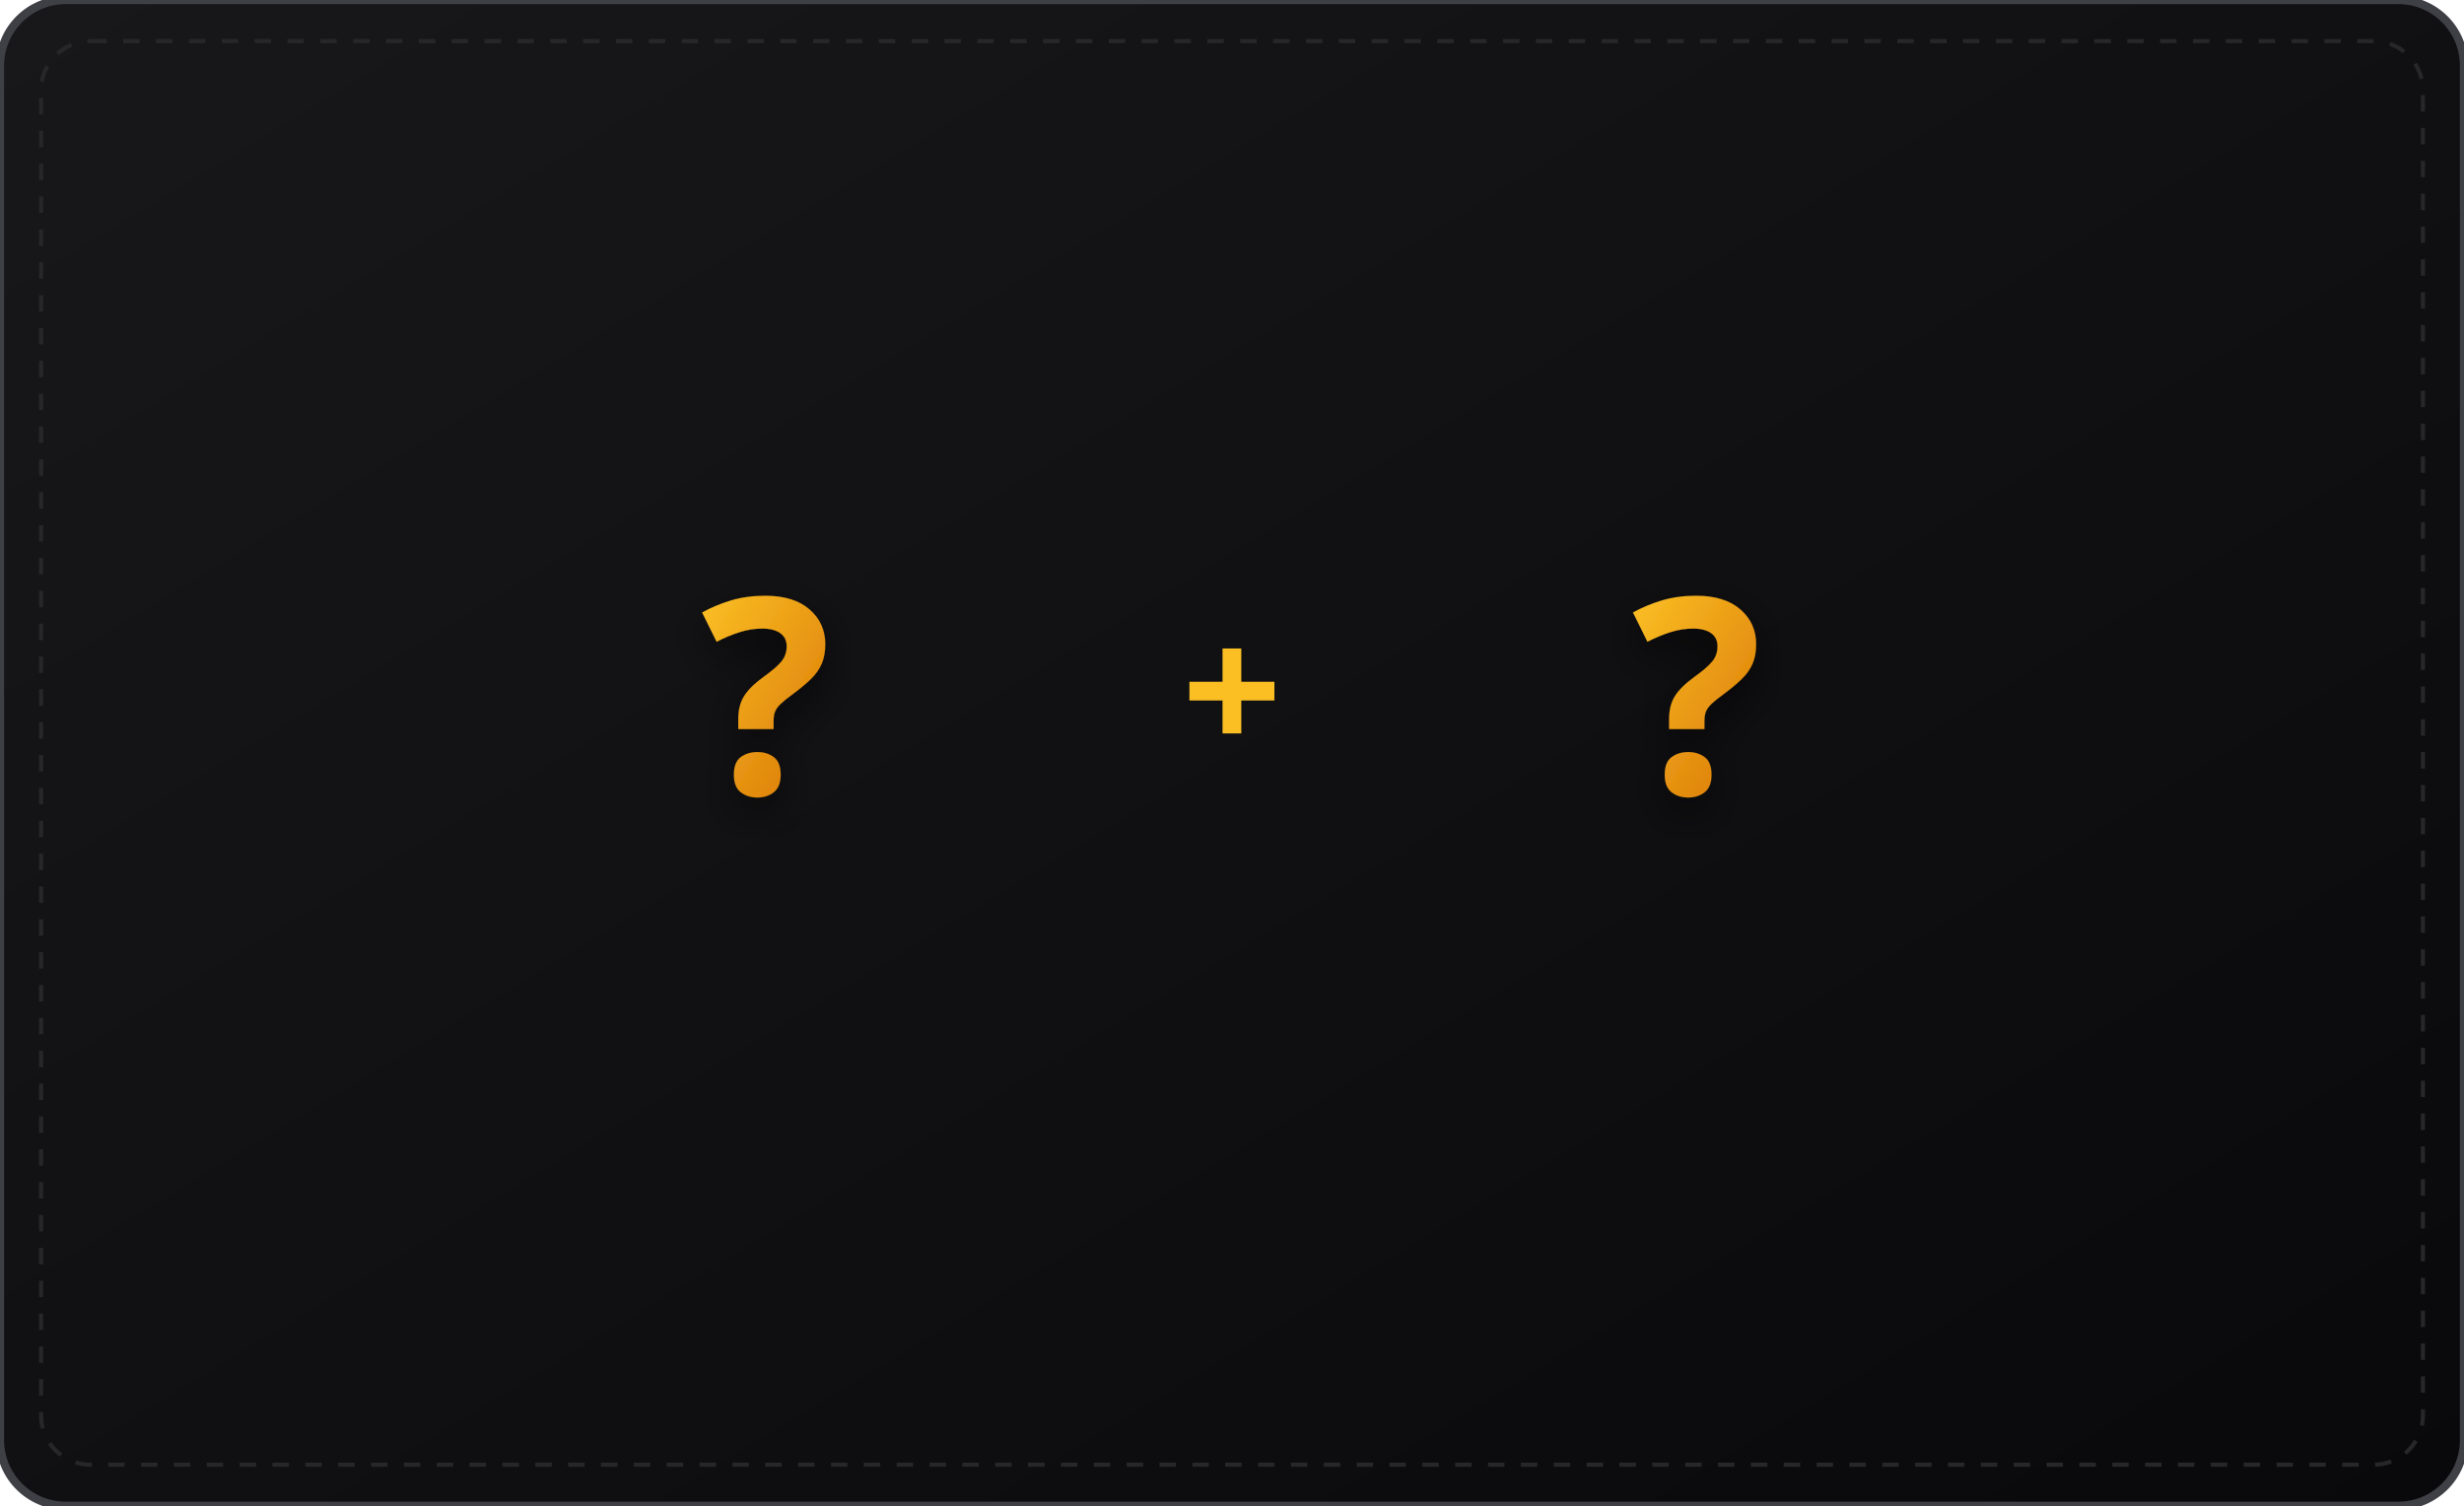
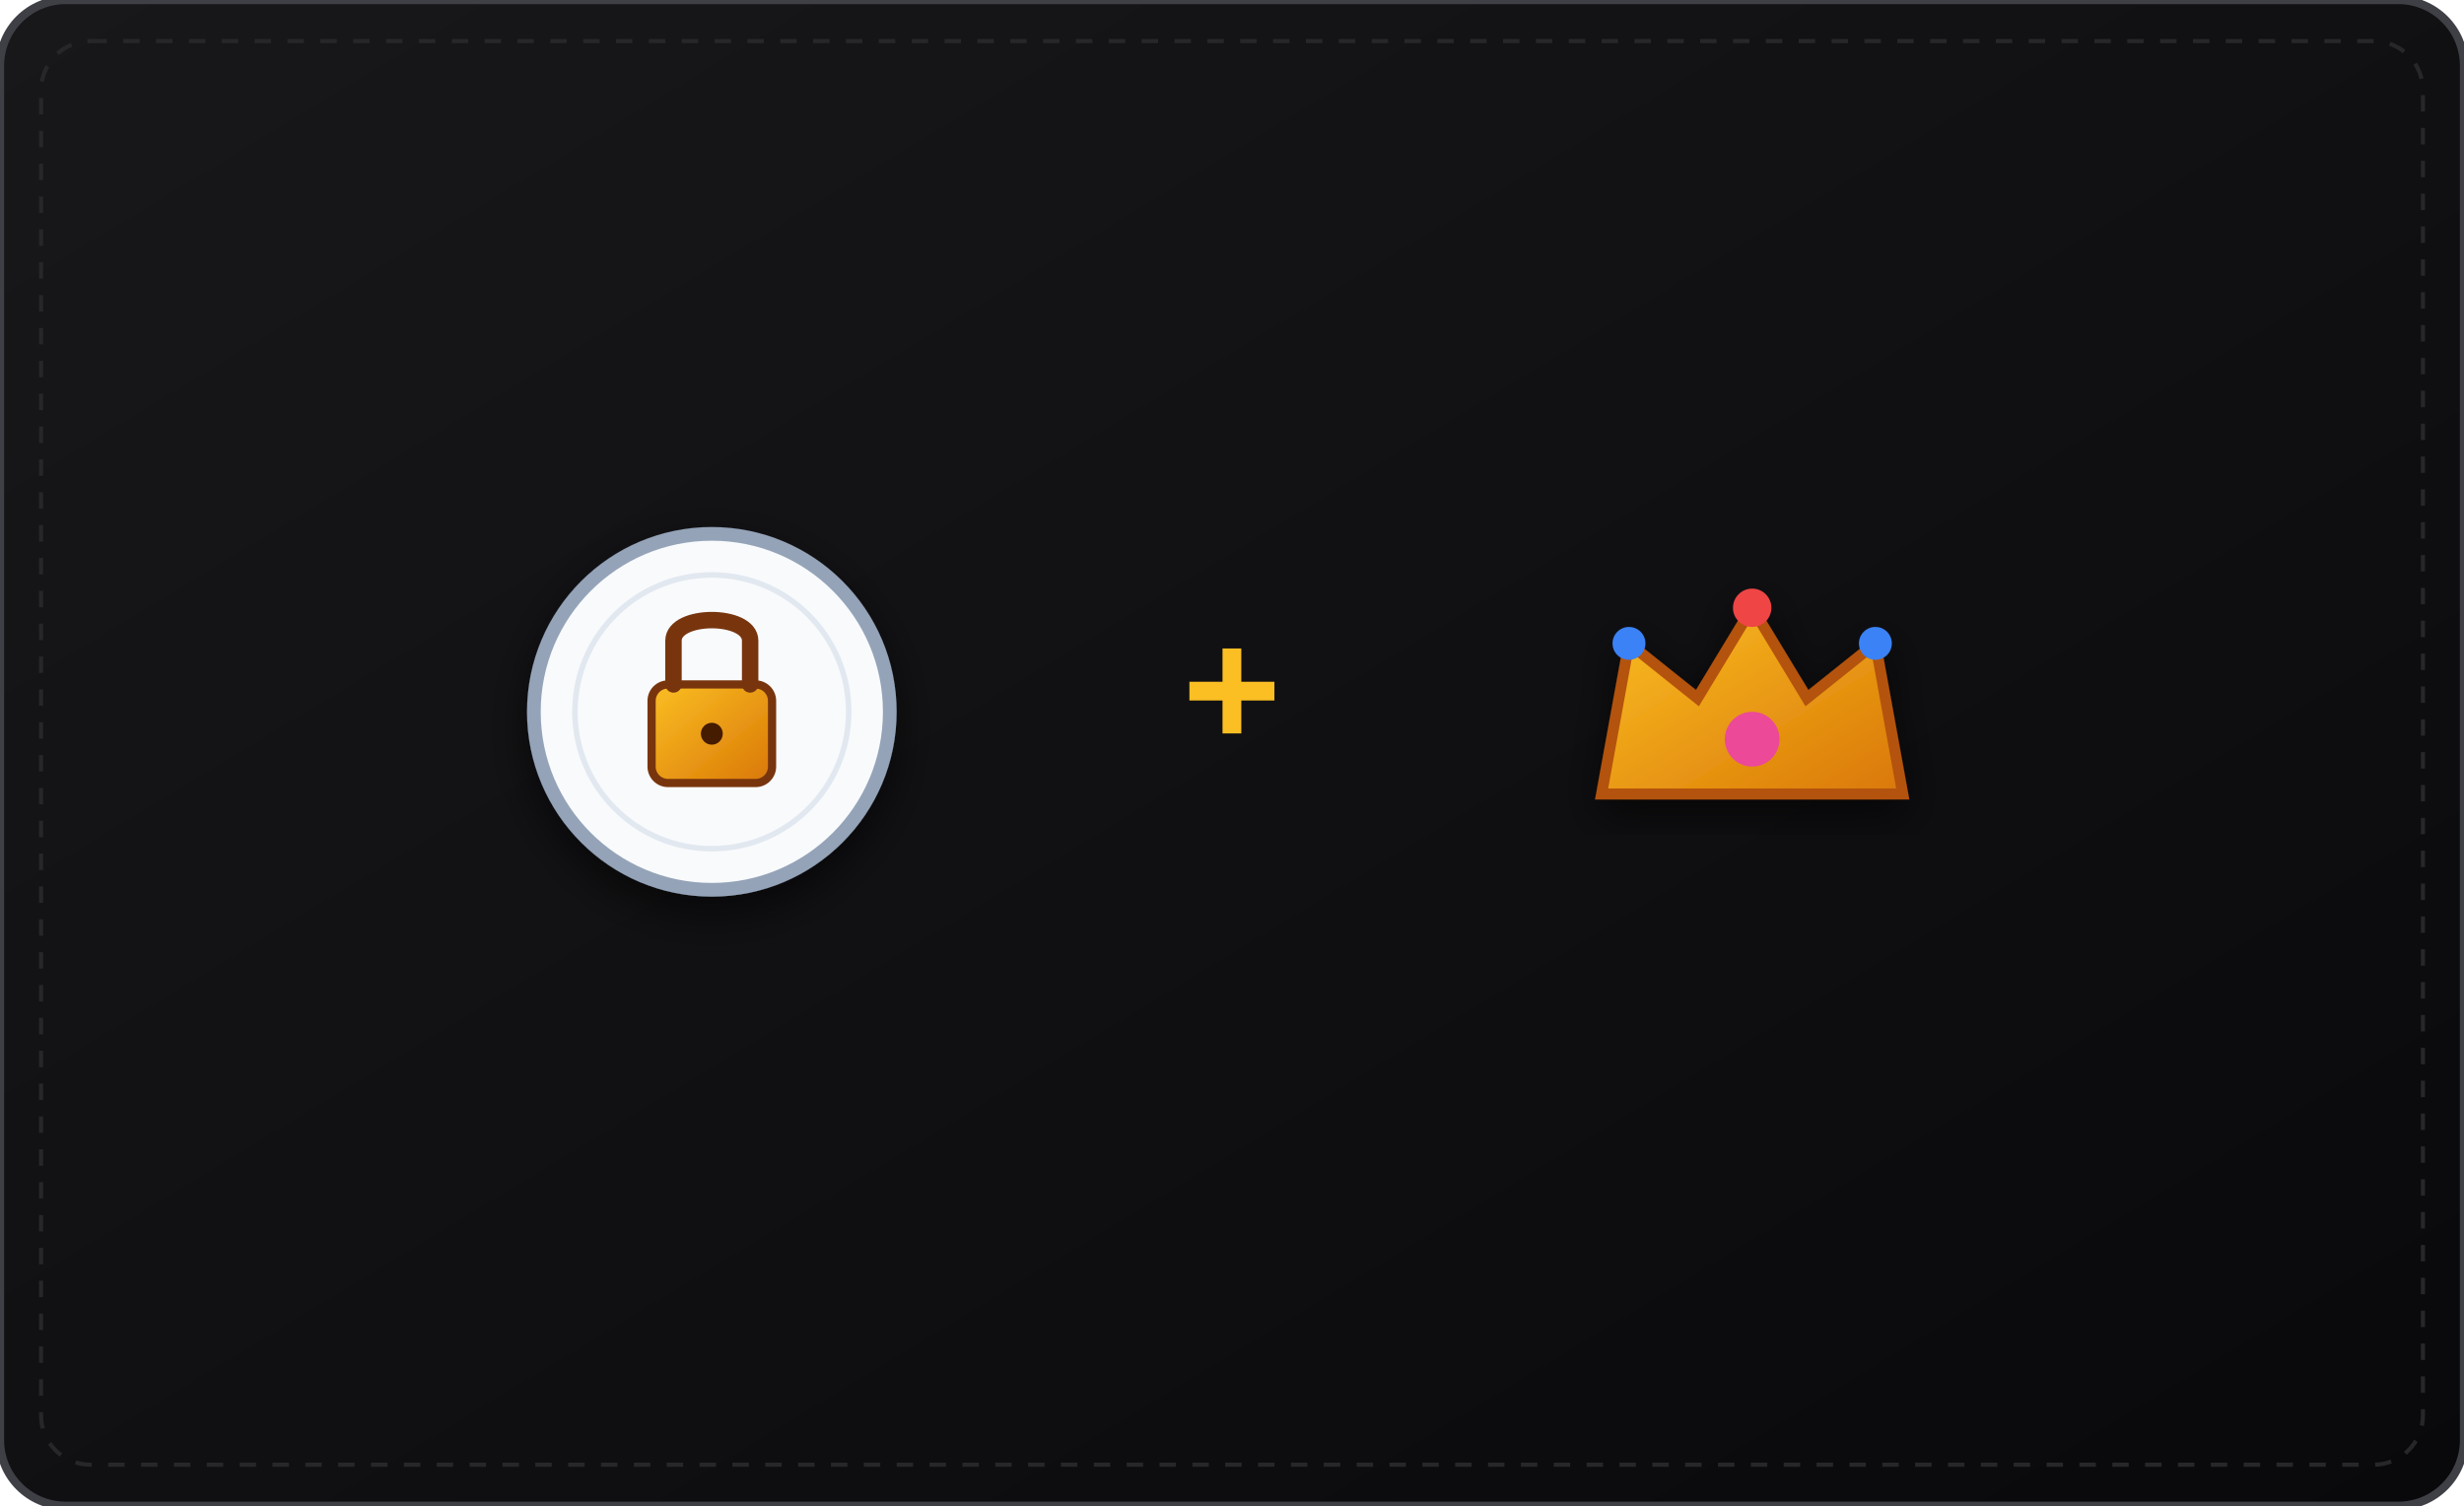
<svg xmlns="http://www.w3.org/2000/svg" viewBox="0 0 900 550" width="100%" height="100%" class="rebus-svg">
  <defs>
    <linearGradient id="bgGrad" x1="0%" y1="0%" x2="100%" y2="100%">
      <stop offset="0%" stop-color="#18181b" />
      <stop offset="100%" stop-color="#09090b" />
    </linearGradient>
    <linearGradient id="cardGrad" x1="0%" y1="0%" x2="0%" y2="100%">
      <stop offset="0%" stop-color="#27272a" />
      <stop offset="100%" stop-color="#18181b" />
    </linearGradient>
    <linearGradient id="goldGrad" x1="0%" y1="0%" x2="100%" y2="100%">
      <stop offset="0%" stop-color="#fbbf24" />
      <stop offset="100%" stop-color="#d97706" />
    </linearGradient>
    <linearGradient id="blueGrad" x1="0%" y1="0%" x2="100%" y2="100%">
      <stop offset="0%" stop-color="#60a5fa" />
      <stop offset="100%" stop-color="#2563eb" />
    </linearGradient>
    <linearGradient id="cyanGrad" x1="0%" y1="0%" x2="100%" y2="100%">
      <stop offset="0%" stop-color="#38bdf8" />
      <stop offset="100%" stop-color="#0284c7" />
    </linearGradient>
    <linearGradient id="redGrad" x1="0%" y1="0%" x2="100%" y2="100%">
      <stop offset="0%" stop-color="#f87171" />
      <stop offset="100%" stop-color="#dc2626" />
    </linearGradient>
    <linearGradient id="greenGrad" x1="0%" y1="0%" x2="100%" y2="100%">
      <stop offset="0%" stop-color="#34d399" />
      <stop offset="100%" stop-color="#059669" />
    </linearGradient>
    <linearGradient id="purpleGrad" x1="0%" y1="0%" x2="100%" y2="100%">
      <stop offset="0%" stop-color="#c084fc" />
      <stop offset="100%" stop-color="#7e22ce" />
    </linearGradient>
    <filter id="shadow" x="-20%" y="-20%" width="140%" height="140%">
      <feDropShadow dx="0" dy="6" stdDeviation="8" flood-color="#000" flood-opacity="0.6" />
    </filter>
  </defs>
  <rect width="900" height="550" rx="24" fill="url(#bgGrad)" stroke="#3f3f46" stroke-width="3" />
  <rect x="15" y="15" width="870" height="520" rx="18" fill="none" stroke="#27272a" stroke-width="1.5" stroke-dasharray="6 6" />
-   <g transform="translate(620, 260)" filter="url(#shadow)">
-     <text x="0" y="30" font-family="Rubik, sans-serif" font-size="100" font-weight="900" fill="url(#goldGrad)" text-anchor="middle">?</text>
+   <g transform="translate(640, 260)" filter="url(#shadow)">
+     <polygon points="-55,30 55,30 45,-25 20,-5 0,-38 -20,-5 -45,-25" fill="url(#goldGrad)" stroke="#b45309" stroke-width="4" />
+     <circle cx="0" cy="-38" r="7" fill="#ef4444" />
+     <circle cx="-45" cy="-25" r="6" fill="#3b82f6" />
+     <circle cx="45" cy="-25" r="6" fill="#3b82f6" />
+     <circle cx="0" cy="10" r="10" fill="#ec4899" />
  </g>
  <text x="450" y="275" font-family="system-ui, sans-serif" font-size="64" font-weight="900" fill="#fbbf24" text-anchor="middle">+</text>
-   <g transform="translate(280, 260)" filter="url(#shadow)">
-     <text x="0" y="30" font-family="Rubik, sans-serif" font-size="100" font-weight="900" fill="url(#goldGrad)" text-anchor="middle">?</text>
+   <g transform="translate(260, 260)" filter="url(#shadow)">
+     <circle cx="0" cy="0" r="65" fill="#f8fafc" stroke="#94a3b8" stroke-width="5" />
+     <circle cx="0" cy="0" r="50" fill="none" stroke="#e2e8f0" stroke-width="2" />
+     <rect x="-22" y="-10" width="44" height="36" rx="6" fill="url(#goldGrad)" stroke="#78350f" stroke-width="3" />
+     <path d="M-14,-10 L-14,-26 C-14,-36 14,-36 14,-26 L14,-10" fill="none" stroke="#78350f" stroke-width="6" stroke-linecap="round" />
+     <circle cx="0" cy="8" r="4" fill="#451a03" />
  </g>
</svg>
